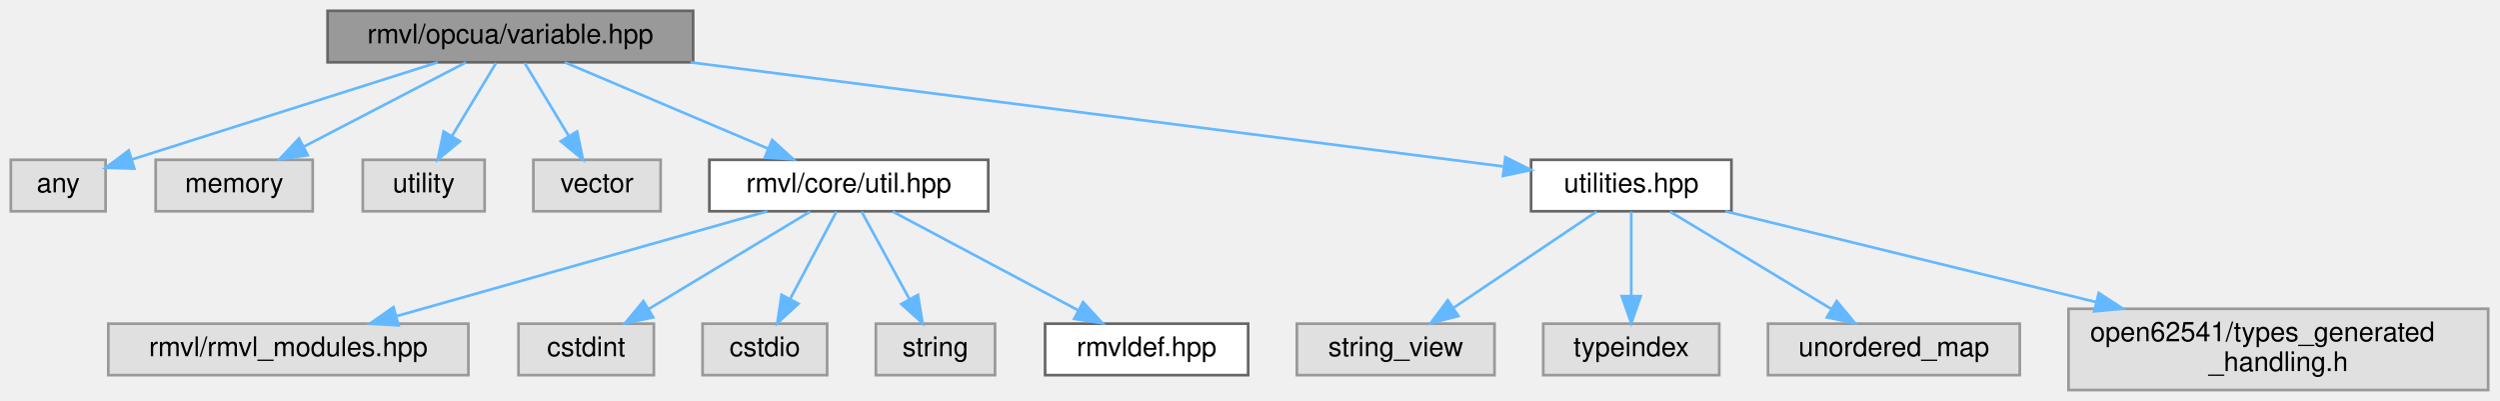
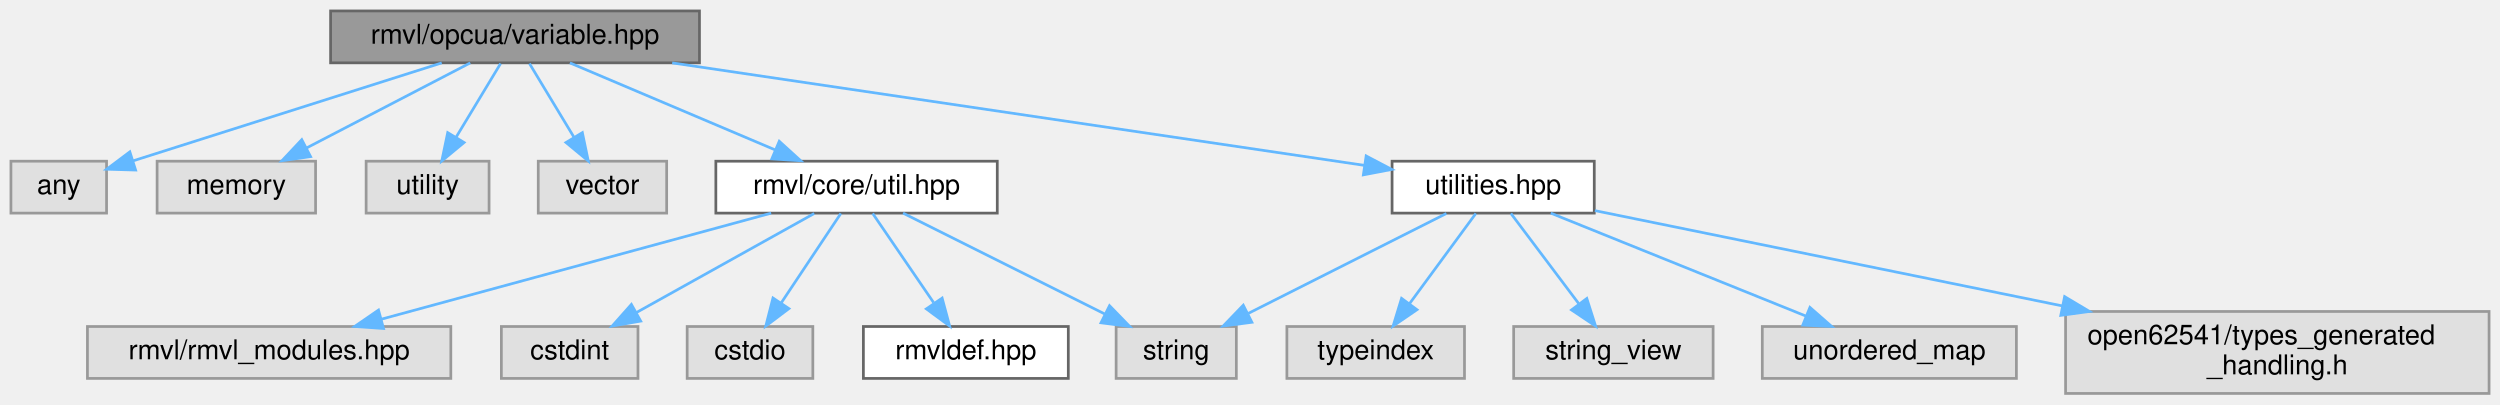
- <svg xmlns="http://www.w3.org/2000/svg" xmlns:xlink="http://www.w3.org/1999/xlink" width="923pt" height="148pt" viewBox="0.00 0.00 923.00 148.00">
+ <svg xmlns="http://www.w3.org/2000/svg" xmlns:xlink="http://www.w3.org/1999/xlink" width="915pt" height="148pt" viewBox="0.00 0.00 915.00 148.00">
  <g id="graph0" class="graph" transform="scale(1 1) rotate(0) translate(4 144)">
    <g id="Node000001" class="node">
      <g id="a_Node000001">
        <a xlink:title="变量（类型）">
          <polygon fill="#999999" stroke="#666666" points="252,-140 117,-140 117,-121 252,-121 252,-140" />
          <text text-anchor="middle" x="184.5" y="-128" font-family="Helvetica,sans-Serif" font-size="10.00">rmvl/opcua/variable.hpp</text>
        </a>
      </g>
    </g>
    <g id="Node000002" class="node">
      <g id="a_Node000002">
        <a xlink:title=" ">
          <polygon fill="#e0e0e0" stroke="#999999" points="35,-85 0,-85 0,-66 35,-66 35,-85" />
          <text text-anchor="middle" x="17.5" y="-73" font-family="Helvetica,sans-Serif" font-size="10.00">any</text>
        </a>
      </g>
    </g>
    <g id="edge1_Node000001_Node000002" class="edge">
      <g id="a_edge1_Node000001_Node000002">
        <a xlink:title=" ">
          <path fill="none" stroke="#63b8ff" d="M157.67,-120.98C126.69,-111.15 76,-95.07 44.82,-85.17" />
          <polygon fill="#63b8ff" stroke="#63b8ff" points="45.63,-81.76 35.04,-82.07 43.52,-88.43 45.63,-81.76" />
        </a>
      </g>
    </g>
    <g id="Node000003" class="node">
      <g id="a_Node000003">
        <a xlink:title=" ">
          <polygon fill="#e0e0e0" stroke="#999999" points="111.5,-85 53.5,-85 53.5,-66 111.5,-66 111.5,-85" />
          <text text-anchor="middle" x="82.5" y="-73" font-family="Helvetica,sans-Serif" font-size="10.00">memory</text>
        </a>
      </g>
    </g>
    <g id="edge2_Node000001_Node000003" class="edge">
      <g id="a_edge2_Node000001_Node000003">
        <a xlink:title=" ">
          <path fill="none" stroke="#63b8ff" d="M168.11,-120.98C151.93,-112.57 126.93,-99.59 108.12,-89.81" />
          <polygon fill="#63b8ff" stroke="#63b8ff" points="109.67,-86.68 99.19,-85.17 106.45,-92.89 109.67,-86.68" />
        </a>
      </g>
    </g>
    <g id="Node000004" class="node">
      <g id="a_Node000004">
        <a xlink:title=" ">
          <polygon fill="#e0e0e0" stroke="#999999" points="175,-85 130,-85 130,-66 175,-66 175,-85" />
          <text text-anchor="middle" x="152.5" y="-73" font-family="Helvetica,sans-Serif" font-size="10.00">utility</text>
        </a>
      </g>
    </g>
    <g id="edge3_Node000001_Node000004" class="edge">
      <g id="a_edge3_Node000001_Node000004">
        <a xlink:title=" ">
          <path fill="none" stroke="#63b8ff" d="M179.22,-120.75C174.79,-113.42 168.34,-102.73 162.88,-93.7" />
          <polygon fill="#63b8ff" stroke="#63b8ff" points="165.85,-91.84 157.69,-85.09 159.86,-95.46 165.85,-91.84" />
        </a>
      </g>
    </g>
    <g id="Node000005" class="node">
      <g id="a_Node000005">
        <a xlink:title=" ">
          <polygon fill="#e0e0e0" stroke="#999999" points="240,-85 193,-85 193,-66 240,-66 240,-85" />
          <text text-anchor="middle" x="216.5" y="-73" font-family="Helvetica,sans-Serif" font-size="10.00">vector</text>
        </a>
      </g>
    </g>
    <g id="edge4_Node000001_Node000005" class="edge">
      <g id="a_edge4_Node000001_Node000005">
        <a xlink:title=" ">
          <path fill="none" stroke="#63b8ff" d="M189.78,-120.75C194.21,-113.42 200.66,-102.73 206.12,-93.7" />
          <polygon fill="#63b8ff" stroke="#63b8ff" points="209.14,-95.46 211.31,-85.09 203.15,-91.84 209.14,-95.46" />
        </a>
      </g>
    </g>
    <g id="Node000006" class="node">
      <g id="a_Node000006">
        <a xlink:href="../../d0/d3f/util_8hpp.html" target="_top" xlink:title=" ">
          <polygon fill="white" stroke="#666666" points="361,-85 258,-85 258,-66 361,-66 361,-85" />
          <text text-anchor="middle" x="309.5" y="-73" font-family="Helvetica,sans-Serif" font-size="10.00">rmvl/core/util.hpp</text>
        </a>
      </g>
    </g>
    <g id="edge5_Node000001_Node000006" class="edge">
      <g id="a_edge5_Node000001_Node000006">
        <a xlink:title=" ">
          <path fill="none" stroke="#63b8ff" d="M204.58,-120.98C224.87,-112.38 256.46,-98.99 279.67,-89.15" />
          <polygon fill="#63b8ff" stroke="#63b8ff" points="281.21,-92.3 289.05,-85.17 278.48,-85.85 281.21,-92.3" />
        </a>
      </g>
    </g>
    <g id="Node000012" class="node">
      <g id="a_Node000012">
        <a xlink:href="../../dc/d5f/utilities_8hpp.html" target="_top" xlink:title=" ">
-           <polygon fill="white" stroke="#666666" points="635.5,-85 561.5,-85 561.5,-66 635.5,-66 635.5,-85" />
-           <text text-anchor="middle" x="598.5" y="-73" font-family="Helvetica,sans-Serif" font-size="10.00">utilities.hpp</text>
+           <polygon fill="white" stroke="#666666" points="579.5,-85 505.5,-85 505.5,-66 579.5,-66 579.5,-85" />
+           <text text-anchor="middle" x="542.5" y="-73" font-family="Helvetica,sans-Serif" font-size="10.00">utilities.hpp</text>
        </a>
      </g>
    </g>
    <g id="edge11_Node000001_Node000012" class="edge">
      <g id="a_edge11_Node000001_Node000012">
        <a xlink:title=" ">
-           <path fill="none" stroke="#63b8ff" d="M251.02,-120.98C335,-110.23 477.4,-92 551.12,-82.57" />
-           <polygon fill="#63b8ff" stroke="#63b8ff" points="552.01,-85.98 561.48,-81.24 551.12,-79.04 552.01,-85.98" />
+           <path fill="none" stroke="#63b8ff" d="M242.02,-120.98C312.37,-110.57 430.14,-93.13 495.39,-83.47" />
+           <polygon fill="#63b8ff" stroke="#63b8ff" points="496.01,-86.92 505.39,-81.99 494.99,-80 496.01,-86.92" />
        </a>
      </g>
    </g>
    <g id="Node000007" class="node">
      <g id="a_Node000007">
        <a xlink:title=" ">
-           <polygon fill="#e0e0e0" stroke="#999999" points="169,-24.5 36,-24.5 36,-5.5 169,-5.5 169,-24.5" />
-           <text text-anchor="middle" x="102.5" y="-12.5" font-family="Helvetica,sans-Serif" font-size="10.00">rmvl/rmvl_modules.hpp</text>
+           <polygon fill="#e0e0e0" stroke="#999999" points="161,-24.5 28,-24.5 28,-5.5 161,-5.5 161,-24.5" />
+           <text text-anchor="middle" x="94.5" y="-12.5" font-family="Helvetica,sans-Serif" font-size="10.00">rmvl/rmvl_modules.hpp</text>
        </a>
      </g>
    </g>
    <g id="edge6_Node000006_Node000007" class="edge">
      <g id="a_edge6_Node000006_Node000007">
        <a xlink:title=" ">
-           <path fill="none" stroke="#63b8ff" d="M279.4,-65.99C243.22,-55.77 182.39,-38.58 142.34,-27.26" />
-           <polygon fill="#63b8ff" stroke="#63b8ff" points="143.21,-23.87 132.64,-24.52 141.31,-30.6 143.21,-23.87" />
+           <path fill="none" stroke="#63b8ff" d="M278.24,-65.99C240.58,-55.75 177.21,-38.5 135.62,-27.19" />
+           <polygon fill="#63b8ff" stroke="#63b8ff" points="136.37,-23.77 125.8,-24.52 134.53,-30.52 136.37,-23.77" />
        </a>
      </g>
    </g>
    <g id="Node000008" class="node">
      <g id="a_Node000008">
        <a xlink:title=" ">
-           <polygon fill="#e0e0e0" stroke="#999999" points="237.5,-24.5 187.5,-24.5 187.5,-5.5 237.5,-5.5 237.5,-24.5" />
-           <text text-anchor="middle" x="212.5" y="-12.5" font-family="Helvetica,sans-Serif" font-size="10.00">cstdint</text>
+           <polygon fill="#e0e0e0" stroke="#999999" points="229.5,-24.5 179.5,-24.5 179.5,-5.5 229.5,-5.5 229.5,-24.5" />
+           <text text-anchor="middle" x="204.5" y="-12.5" font-family="Helvetica,sans-Serif" font-size="10.00">cstdint</text>
        </a>
      </g>
    </g>
    <g id="edge7_Node000006_Node000008" class="edge">
      <g id="a_edge7_Node000006_Node000008">
        <a xlink:title=" ">
-           <path fill="none" stroke="#63b8ff" d="M295.19,-65.87C279.5,-56.41 254.1,-41.09 235.59,-29.92" />
-           <polygon fill="#63b8ff" stroke="#63b8ff" points="237.24,-26.83 226.87,-24.67 233.63,-32.83 237.24,-26.83" />
+           <path fill="none" stroke="#63b8ff" d="M294.01,-65.87C276.87,-56.32 249.03,-40.81 228.94,-29.62" />
+           <polygon fill="#63b8ff" stroke="#63b8ff" points="230.5,-26.48 220.06,-24.67 227.09,-32.59 230.5,-26.48" />
        </a>
      </g>
    </g>
    <g id="Node000009" class="node">
      <g id="a_Node000009">
        <a xlink:title=" ">
-           <polygon fill="#e0e0e0" stroke="#999999" points="301.5,-24.5 255.5,-24.5 255.5,-5.5 301.5,-5.5 301.5,-24.5" />
-           <text text-anchor="middle" x="278.5" y="-12.5" font-family="Helvetica,sans-Serif" font-size="10.00">cstdio</text>
+           <polygon fill="#e0e0e0" stroke="#999999" points="293.5,-24.5 247.5,-24.5 247.5,-5.5 293.5,-5.5 293.5,-24.5" />
+           <text text-anchor="middle" x="270.5" y="-12.5" font-family="Helvetica,sans-Serif" font-size="10.00">cstdio</text>
        </a>
      </g>
    </g>
    <g id="edge8_Node000006_Node000009" class="edge">
      <g id="a_edge8_Node000006_Node000009">
        <a xlink:title=" ">
-           <path fill="none" stroke="#63b8ff" d="M304.93,-65.87C300.44,-57.4 293.47,-44.24 287.81,-33.57" />
-           <polygon fill="#63b8ff" stroke="#63b8ff" points="290.87,-31.86 283.09,-24.67 284.68,-35.14 290.87,-31.86" />
+           <path fill="none" stroke="#63b8ff" d="M303.75,-65.87C298.04,-57.31 289.15,-43.97 281.99,-33.24" />
+           <polygon fill="#63b8ff" stroke="#63b8ff" points="284.74,-31.05 276.28,-24.67 278.91,-34.93 284.74,-31.05" />
        </a>
      </g>
    </g>
    <g id="Node000010" class="node">
      <g id="a_Node000010">
        <a xlink:title=" ">
-           <polygon fill="#e0e0e0" stroke="#999999" points="363.5,-24.5 319.5,-24.5 319.5,-5.5 363.5,-5.5 363.5,-24.5" />
-           <text text-anchor="middle" x="341.5" y="-12.5" font-family="Helvetica,sans-Serif" font-size="10.00">string</text>
+           <polygon fill="#e0e0e0" stroke="#999999" points="448.5,-24.5 404.5,-24.5 404.5,-5.5 448.5,-5.5 448.5,-24.5" />
+           <text text-anchor="middle" x="426.5" y="-12.5" font-family="Helvetica,sans-Serif" font-size="10.00">string</text>
        </a>
      </g>
    </g>
    <g id="edge9_Node000006_Node000010" class="edge">
      <g id="a_edge9_Node000006_Node000010">
        <a xlink:title=" ">
-           <path fill="none" stroke="#63b8ff" d="M314.22,-65.87C318.85,-57.4 326.05,-44.24 331.89,-33.57" />
-           <polygon fill="#63b8ff" stroke="#63b8ff" points="335.03,-35.12 336.76,-24.67 328.89,-31.76 335.03,-35.12" />
+           <path fill="none" stroke="#63b8ff" d="M326.51,-65.99C345.92,-56.29 377.89,-40.31 400.44,-29.03" />
+           <polygon fill="#63b8ff" stroke="#63b8ff" points="402.09,-32.12 409.47,-24.52 398.96,-25.86 402.09,-32.12" />
        </a>
      </g>
    </g>
    <g id="Node000011" class="node">
      <g id="a_Node000011">
        <a xlink:href="../../db/d41/rmvldef_8hpp.html" target="_top" xlink:title=" ">
-           <polygon fill="white" stroke="#666666" points="457,-24.5 382,-24.5 382,-5.5 457,-5.5 457,-24.5" />
-           <text text-anchor="middle" x="419.5" y="-12.5" font-family="Helvetica,sans-Serif" font-size="10.00">rmvldef.hpp</text>
+           <polygon fill="white" stroke="#666666" points="387,-24.5 312,-24.5 312,-5.5 387,-5.5 387,-24.5" />
+           <text text-anchor="middle" x="349.5" y="-12.5" font-family="Helvetica,sans-Serif" font-size="10.00">rmvldef.hpp</text>
        </a>
      </g>
    </g>
    <g id="edge10_Node000006_Node000011" class="edge">
      <g id="a_edge10_Node000006_Node000011">
        <a xlink:title=" ">
-           <path fill="none" stroke="#63b8ff" d="M325.73,-65.87C343.77,-56.28 373.12,-40.67 394.18,-29.47" />
-           <polygon fill="#63b8ff" stroke="#63b8ff" points="396.02,-32.45 403.2,-24.67 392.73,-26.27 396.02,-32.45" />
+           <path fill="none" stroke="#63b8ff" d="M315.4,-65.87C321.25,-57.31 330.37,-43.97 337.71,-33.24" />
+           <polygon fill="#63b8ff" stroke="#63b8ff" points="340.82,-34.9 343.57,-24.67 335.04,-30.95 340.82,-34.9" />
+         </a>
+       </g>
+     </g>
+     <g id="edge12_Node000012_Node000010" class="edge">
+       <g id="a_edge12_Node000012_Node000010">
+         <a xlink:title=" ">
+           <path fill="none" stroke="#63b8ff" d="M525.38,-65.87C506.28,-56.23 475.13,-40.53 452.9,-29.31" />
+           <polygon fill="#63b8ff" stroke="#63b8ff" points="454.19,-26.05 443.69,-24.67 451.04,-32.3 454.19,-26.05" />
        </a>
      </g>
    </g>
    <g id="Node000013" class="node">
      <g id="a_Node000013">
        <a xlink:title=" ">
-           <polygon fill="#e0e0e0" stroke="#999999" points="548,-24.5 475,-24.5 475,-5.5 548,-5.5 548,-24.5" />
-           <text text-anchor="middle" x="511.5" y="-12.5" font-family="Helvetica,sans-Serif" font-size="10.00">string_view</text>
-         </a>
-       </g>
-     </g>
-     <g id="edge12_Node000012_Node000013" class="edge">
-       <g id="a_edge12_Node000012_Node000013">
-         <a xlink:title=" ">
-           <path fill="none" stroke="#63b8ff" d="M585.66,-65.87C571.78,-56.54 549.43,-41.51 532.89,-30.38" />
-           <polygon fill="#63b8ff" stroke="#63b8ff" points="534.64,-27.34 524.39,-24.67 530.74,-33.15 534.64,-27.34" />
+           <polygon fill="#e0e0e0" stroke="#999999" points="532,-24.5 467,-24.5 467,-5.5 532,-5.5 532,-24.5" />
+           <text text-anchor="middle" x="499.5" y="-12.5" font-family="Helvetica,sans-Serif" font-size="10.00">typeindex</text>
+         </a>
+       </g>
+     </g>
+     <g id="edge13_Node000012_Node000013" class="edge">
+       <g id="a_edge13_Node000012_Node000013">
+         <a xlink:title=" ">
+           <path fill="none" stroke="#63b8ff" d="M536.16,-65.87C529.8,-57.23 519.86,-43.7 511.93,-32.92" />
+           <polygon fill="#63b8ff" stroke="#63b8ff" points="514.61,-30.65 505.87,-24.67 508.97,-34.8 514.61,-30.65" />
        </a>
      </g>
    </g>
    <g id="Node000014" class="node">
      <g id="a_Node000014">
        <a xlink:title=" ">
-           <polygon fill="#e0e0e0" stroke="#999999" points="631,-24.5 566,-24.5 566,-5.5 631,-5.5 631,-24.5" />
-           <text text-anchor="middle" x="598.5" y="-12.5" font-family="Helvetica,sans-Serif" font-size="10.00">typeindex</text>
-         </a>
-       </g>
-     </g>
-     <g id="edge13_Node000012_Node000014" class="edge">
-       <g id="a_edge13_Node000012_Node000014">
-         <a xlink:title=" ">
-           <path fill="none" stroke="#63b8ff" d="M598.5,-65.87C598.5,-57.75 598.5,-45.31 598.5,-34.89" />
-           <polygon fill="#63b8ff" stroke="#63b8ff" points="602,-34.67 598.5,-24.67 595,-34.67 602,-34.67" />
+           <polygon fill="#e0e0e0" stroke="#999999" points="623,-24.5 550,-24.5 550,-5.5 623,-5.5 623,-24.5" />
+           <text text-anchor="middle" x="586.5" y="-12.5" font-family="Helvetica,sans-Serif" font-size="10.00">string_view</text>
+         </a>
+       </g>
+     </g>
+     <g id="edge14_Node000012_Node000014" class="edge">
+       <g id="a_edge14_Node000012_Node000014">
+         <a xlink:title=" ">
+           <path fill="none" stroke="#63b8ff" d="M548.99,-65.87C555.49,-57.23 565.66,-43.7 573.78,-32.92" />
+           <polygon fill="#63b8ff" stroke="#63b8ff" points="576.77,-34.76 579.98,-24.67 571.17,-30.56 576.77,-34.76" />
        </a>
      </g>
    </g>
    <g id="Node000015" class="node">
      <g id="a_Node000015">
        <a xlink:title=" ">
-           <polygon fill="#e0e0e0" stroke="#999999" points="742,-24.5 649,-24.5 649,-5.5 742,-5.5 742,-24.5" />
-           <text text-anchor="middle" x="695.5" y="-12.5" font-family="Helvetica,sans-Serif" font-size="10.00">unordered_map</text>
-         </a>
-       </g>
-     </g>
-     <g id="edge14_Node000012_Node000015" class="edge">
-       <g id="a_edge14_Node000012_Node000015">
-         <a xlink:title=" ">
-           <path fill="none" stroke="#63b8ff" d="M612.81,-65.87C628.5,-56.41 653.9,-41.09 672.41,-29.92" />
-           <polygon fill="#63b8ff" stroke="#63b8ff" points="674.37,-32.83 681.13,-24.67 670.76,-26.83 674.37,-32.83" />
+           <polygon fill="#e0e0e0" stroke="#999999" points="734,-24.5 641,-24.5 641,-5.5 734,-5.5 734,-24.5" />
+           <text text-anchor="middle" x="687.5" y="-12.5" font-family="Helvetica,sans-Serif" font-size="10.00">unordered_map</text>
+         </a>
+       </g>
+     </g>
+     <g id="edge15_Node000012_Node000015" class="edge">
+       <g id="a_edge15_Node000012_Node000015">
+         <a xlink:title=" ">
+           <path fill="none" stroke="#63b8ff" d="M563.58,-65.99C588.18,-56.07 629.03,-39.59 657.06,-28.28" />
+           <polygon fill="#63b8ff" stroke="#63b8ff" points="658.43,-31.5 666.39,-24.52 655.81,-25.01 658.43,-31.5" />
        </a>
      </g>
    </g>
    <g id="Node000016" class="node">
      <g id="a_Node000016">
        <a xlink:title=" ">
-           <polygon fill="#e0e0e0" stroke="#999999" points="915,-30 760,-30 760,0 915,0 915,-30" />
-           <text text-anchor="start" x="768" y="-18" font-family="Helvetica,sans-Serif" font-size="10.00">open62541/types_generated</text>
-           <text text-anchor="middle" x="837.5" y="-7" font-family="Helvetica,sans-Serif" font-size="10.00">_handling.h</text>
-         </a>
-       </g>
-     </g>
-     <g id="edge15_Node000012_Node000016" class="edge">
-       <g id="a_edge15_Node000012_Node000016">
-         <a xlink:title=" ">
-           <path fill="none" stroke="#63b8ff" d="M633.25,-65.99C669,-57.24 725.59,-43.39 770.15,-32.48" />
-           <polygon fill="#63b8ff" stroke="#63b8ff" points="771.16,-35.84 780.04,-30.06 769.5,-29.04 771.16,-35.84" />
+           <polygon fill="#e0e0e0" stroke="#999999" points="907,-30 752,-30 752,0 907,0 907,-30" />
+           <text text-anchor="start" x="760" y="-18" font-family="Helvetica,sans-Serif" font-size="10.00">open62541/types_generated</text>
+           <text text-anchor="middle" x="829.5" y="-7" font-family="Helvetica,sans-Serif" font-size="10.00">_handling.h</text>
+         </a>
+       </g>
+     </g>
+     <g id="edge16_Node000012_Node000016" class="edge">
+       <g id="a_edge16_Node000012_Node000016">
+         <a xlink:title=" ">
+           <path fill="none" stroke="#63b8ff" d="M579.73,-66.91C622.86,-58.12 695.15,-43.38 750.89,-32.02" />
+           <polygon fill="#63b8ff" stroke="#63b8ff" points="751.65,-35.44 760.75,-30.01 750.25,-28.58 751.65,-35.44" />
        </a>
      </g>
    </g>
  </g>
</svg>
